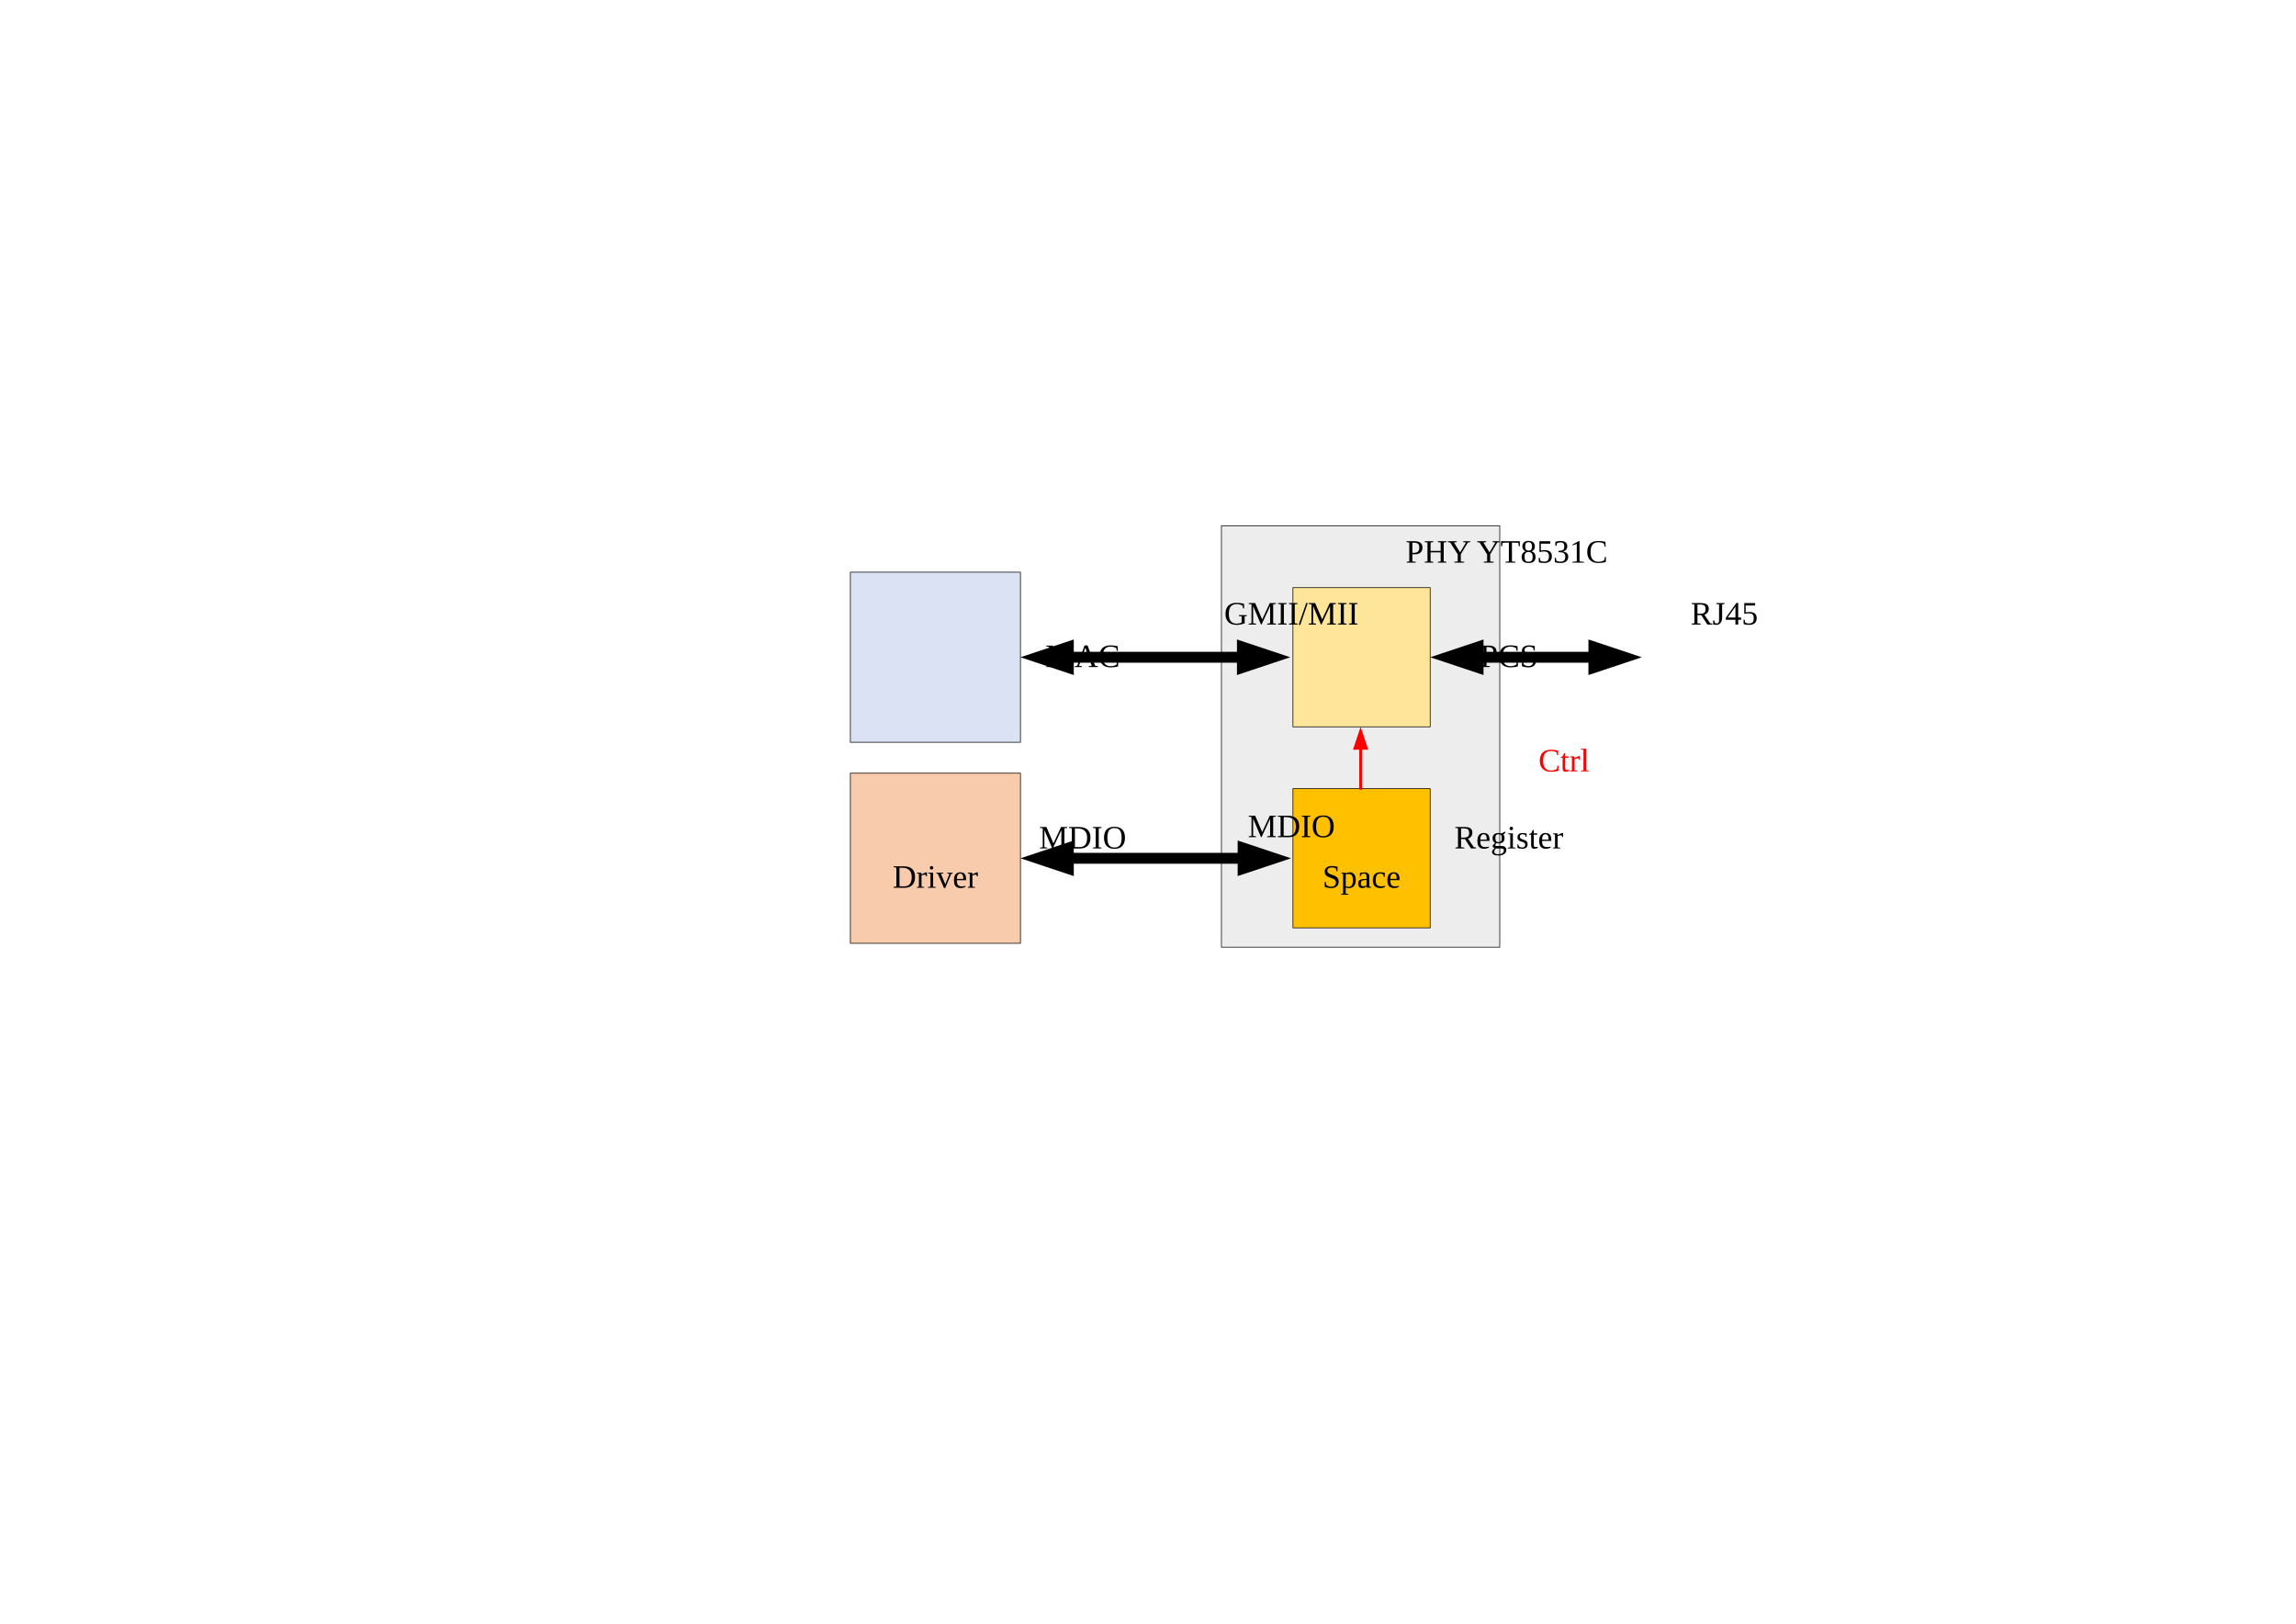
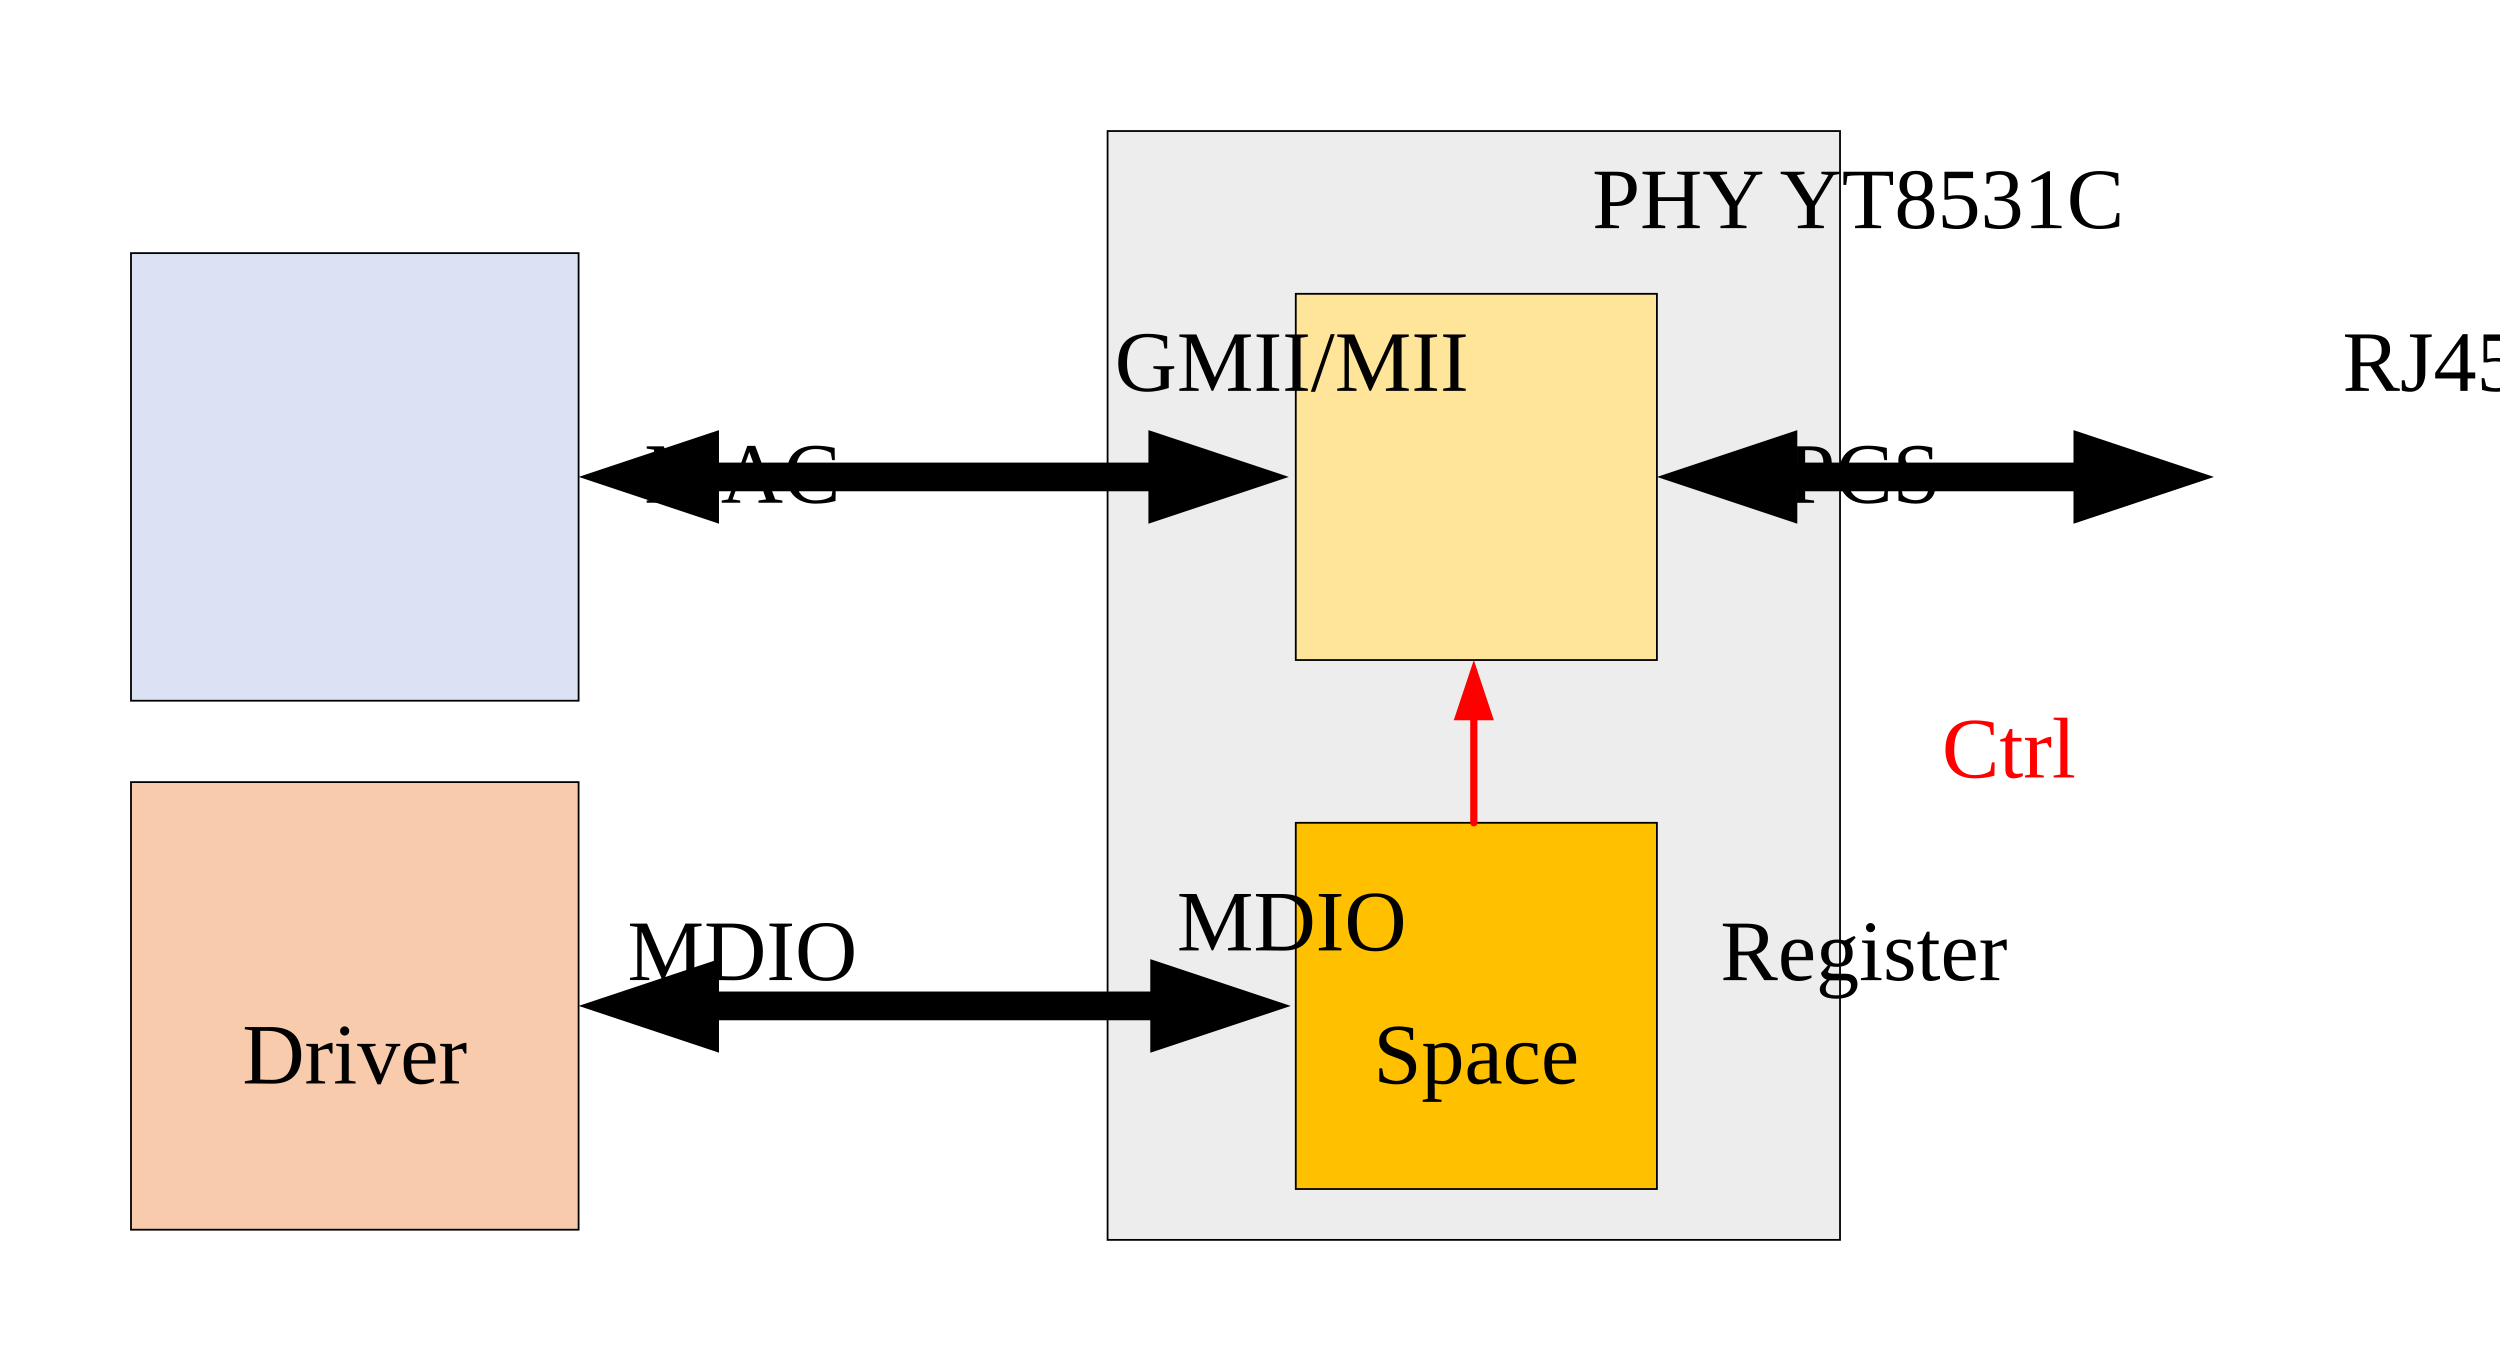
- <svg xmlns="http://www.w3.org/2000/svg" xmlns:ns1="http://schemas.microsoft.com/visio/2003/SVGExtensions/" xmlns:xlink="http://www.w3.org/1999/xlink" width="11.693in" height="8.268in" viewBox="0 0 841.89 595.276" xml:space="preserve" color-interpolation-filters="sRGB" class="st14">
+ <svg xmlns="http://www.w3.org/2000/svg" xmlns:ns1="http://schemas.microsoft.com/visio/2003/SVGExtensions/" xmlns:xlink="http://www.w3.org/1999/xlink" width="4.838in" height="2.653in" viewBox="0 0 348.311 190.988" xml:space="preserve" color-interpolation-filters="sRGB" class="st14">
  <ns1:documentProperties ns1:langID="2052" ns1:metric="true" ns1:viewMarkup="false">
    <ns1:userDefs>
      <ns1:ud ns1:nameU="msvSubprocessMaster" ns1:prompt="" ns1:val="VT4(Rectangle)" />
      <ns1:ud ns1:nameU="msvNoAutoConnect" ns1:val="VT0(1):26" />
    </ns1:userDefs>
  </ns1:documentProperties>
  <style type="text/css">
	
		.st1 {fill:#dae2f3;stroke:#000000;stroke-width:0.25}
		.st2 {fill:none;stroke:none;stroke-width:0.25}
		.st3 {fill:#000000;font-family:Times New Roman;font-size:1em}
		.st4 {fill:#ededed;stroke:#000000;stroke-width:0.25}
		.st5 {fill:#f7cbac;stroke:#000000;stroke-width:0.25}
		.st6 {font-size:1em}
		.st7 {fill:#ffc000;stroke:#000000;stroke-width:0.25}
		.st8 {marker-end:url(#mrkr13-29);marker-start:url(#mrkr13-27);stroke:#000000;stroke-linecap:round;stroke-linejoin:round;stroke-width:4}
		.st9 {fill:#000000;fill-opacity:1;stroke:#000000;stroke-opacity:1;stroke-width:0.613}
		.st10 {fill:#fee599;stroke:#000000;stroke-width:0.25}
		.st11 {marker-end:url(#mrkr13-61);stroke:#ff0000;stroke-linecap:round;stroke-linejoin:round;stroke-width:1}
		.st12 {fill:#ff0000;fill-opacity:1;stroke:#ff0000;stroke-opacity:1;stroke-width:0.357}
		.st13 {fill:#ff0000;font-family:Times New Roman;font-size:1em}
		.st14 {fill:none;fill-rule:evenodd;font-size:12px;overflow:visible;stroke-linecap:square;stroke-miterlimit:3}
	
	</style>
  <defs id="Markers">
    <g id="lend13">
      <path d="M 3 1 L 0 0 L 3 -1 L 3 1 " style="stroke:none" />
    </g>
    <marker id="mrkr13-27" class="st9" ns1:arrowType="13" ns1:arrowSize="2" ns1:setback="4.8" refX="4.8" orient="auto" markerUnits="strokeWidth" overflow="visible">
      <use xlink:href="#lend13" transform="scale(1.63) " />
    </marker>
    <marker id="mrkr13-29" class="st9" ns1:arrowType="13" ns1:arrowSize="2" ns1:setback="4.89" refX="-4.89" orient="auto" markerUnits="strokeWidth" overflow="visible">
      <use xlink:href="#lend13" transform="scale(-1.63,-1.63) " />
    </marker>
    <marker id="mrkr13-61" class="st12" ns1:arrowType="13" ns1:arrowSize="1" ns1:setback="8.4" refX="-8.4" orient="auto" markerUnits="strokeWidth" overflow="visible">
      <use xlink:href="#lend13" transform="scale(-2.8,-2.8) " />
    </marker>
  </defs>
  <g ns1:mID="0" ns1:index="1" ns1:groupContext="foregroundPage">
    <ns1:userDefs>
      <ns1:ud ns1:nameU="msvThemeOrder" ns1:val="VT0(0):26" />
    </ns1:userDefs>
    <ns1:pageProperties ns1:drawingScale="0.0393701" ns1:pageScale="0.0393701" ns1:drawingUnits="24" ns1:shadowOffsetX="8.50394" ns1:shadowOffsetY="-8.50394" />
-     <g id="shape1-1" ns1:mID="1" ns1:groupContext="shape" transform="translate(311.811,-323.15)">
+     <g id="shape1-1" ns1:mID="1" ns1:groupContext="shape" transform="translate(18.25,-93.3681)">
      <ns1:userDefs>
        <ns1:ud ns1:nameU="visVersion" ns1:val="VT0(15):26" />
        <ns1:ud ns1:nameU="visMasterStencil" ns1:prompt="" ns1:val="VT4(Basic_M.vssx)" />
      </ns1:userDefs>
-       <rect x="0" y="532.913" width="62.362" height="62.362" class="st1" />
+       <rect x="0" y="128.626" width="62.362" height="62.362" class="st1" />
    </g>
-     <g id="shape2-3" ns1:mID="2" ns1:groupContext="shape" transform="translate(317.48,-342.992)">
+     <g id="shape2-3" ns1:mID="2" ns1:groupContext="shape" transform="translate(23.9193,-113.211)">
      <ns1:textBlock ns1:margins="rect(4,4,4,4)" ns1:tabSpace="42.5197" />
-       <ns1:textRect cx="25.512" cy="583.937" width="51.03" height="22.677" />
-       <rect x="0" y="572.598" width="51.024" height="22.677" class="st2" />
-       <text x="11.84" y="587.54" class="st3" ns1:langID="2052">
+       <ns1:textRect cx="25.512" cy="179.65" width="51.03" height="22.677" />
+       <rect x="0" y="168.311" width="51.024" height="22.677" class="st2" />
+       <text x="11.84" y="183.25" class="st3" ns1:langID="2052">
        <ns1:paragraph ns1:horizAlign="1" />
        <ns1:tabList />MAC</text>
    </g>
-     <g id="shape3-6" ns1:mID="3" ns1:groupContext="shape" transform="translate(447.874,-248.031)">
+     <g id="shape3-6" ns1:mID="3" ns1:groupContext="shape" transform="translate(154.313,-18.25)">
      <ns1:userDefs>
        <ns1:ud ns1:nameU="visVersion" ns1:val="VT0(15):26" />
        <ns1:ud ns1:nameU="visMasterStencil" ns1:prompt="" ns1:val="VT4(Basic_M.vssx)" />
      </ns1:userDefs>
-       <rect x="0" y="440.787" width="102.047" height="154.488" class="st4" />
+       <rect x="0" y="36.5" width="102.047" height="154.488" class="st4" />
    </g>
-     <g id="shape4-8" ns1:mID="4" ns1:groupContext="shape" transform="translate(453.543,-382.677)">
+     <g id="shape4-8" ns1:mID="4" ns1:groupContext="shape" transform="translate(159.982,-152.896)">
      <ns1:textBlock ns1:margins="rect(4,4,4,4)" ns1:tabSpace="42.5197" />
-       <ns1:textRect cx="45.354" cy="585.354" width="90.71" height="19.843" />
-       <rect x="0" y="575.433" width="90.709" height="19.843" class="st2" />
-       <text x="7.85" y="588.95" class="st3" ns1:langID="2052">
+       <ns1:textRect cx="45.354" cy="181.067" width="90.71" height="19.843" />
+       <rect x="0" y="171.146" width="90.709" height="19.843" class="st2" />
+       <text x="7.85" y="184.67" class="st3" ns1:langID="2052">
        <ns1:paragraph ns1:horizAlign="1" />
        <ns1:tabList />PHY YT8531C</text>
    </g>
-     <g id="shape7-11" ns1:mID="7" ns1:groupContext="shape" transform="translate(311.811,-249.449)">
+     <g id="shape7-11" ns1:mID="7" ns1:groupContext="shape" transform="translate(18.25,-19.6673)">
      <ns1:userDefs>
        <ns1:ud ns1:nameU="visVersion" ns1:val="VT0(15):26" />
        <ns1:ud ns1:nameU="visMasterStencil" ns1:prompt="" ns1:val="VT4(Basic_M.vssx)" />
      </ns1:userDefs>
-       <rect x="0" y="532.913" width="62.362" height="62.362" class="st5" />
+       <rect x="0" y="128.626" width="62.362" height="62.362" class="st5" />
    </g>
-     <g id="shape8-13" ns1:mID="8" ns1:groupContext="shape" transform="translate(317.48,-269.291)">
+     <g id="shape8-13" ns1:mID="8" ns1:groupContext="shape" transform="translate(23.9193,-39.5098)">
      <ns1:textBlock ns1:margins="rect(4,4,4,4)" ns1:tabSpace="42.5197" />
-       <ns1:textRect cx="25.512" cy="583.937" width="51.03" height="22.677" />
-       <rect x="0" y="572.598" width="51.024" height="22.677" class="st2" />
-       <text x="9.51" y="580.34" class="st3" ns1:langID="2052">
+       <ns1:textRect cx="25.512" cy="179.65" width="51.03" height="22.677" />
+       <rect x="0" y="168.311" width="51.024" height="22.677" class="st2" />
+       <text x="9.51" y="176.05" class="st3" ns1:langID="2052">
        <ns1:paragraph ns1:horizAlign="1" />
        <ns1:tabList />MDIO <tspan x="9.85" dy="1.2em" class="st6">Driver</tspan>
      </text>
    </g>
-     <g id="shape9-17" ns1:mID="9" ns1:groupContext="shape" transform="translate(474.094,-255.118)">
+     <g id="shape9-17" ns1:mID="9" ns1:groupContext="shape" transform="translate(180.533,-25.3366)">
      <ns1:textBlock ns1:margins="rect(4,4,4,4)" ns1:tabSpace="42.5197" />
-       <ns1:textRect cx="25.157" cy="569.764" width="50.32" height="51.024" />
-       <rect x="0" y="544.252" width="50.315" height="51.024" class="st7" />
-       <text x="5.16" y="566.16" class="st3" ns1:langID="2052">
+       <ns1:textRect cx="25.157" cy="165.476" width="50.32" height="51.024" />
+       <rect x="0" y="139.965" width="50.315" height="51.024" class="st7" />
+       <text x="5.16" y="161.88" class="st3" ns1:langID="2052">
        <ns1:paragraph ns1:horizAlign="1" />
        <ns1:tabList />Register <tspan x="10.83" dy="1.2em" class="st6">Space</tspan>
      </text>
    </g>
-     <g id="shape11-21" ns1:mID="11" ns1:groupContext="shape" transform="translate(374.173,-280.63)">
-       <path d="M19.2 595.28 L19.56 595.28 L79.65 595.28" class="st8" />
+     <g id="shape11-21" ns1:mID="11" ns1:groupContext="shape" transform="translate(80.6122,-50.8484)">
+       <path d="M19.2 190.99 L19.56 190.99 L79.65 190.99" class="st8" />
    </g>
-     <g id="shape12-30" ns1:mID="12" ns1:groupContext="shape" transform="translate(474.094,-328.819)">
+     <g id="shape12-30" ns1:mID="12" ns1:groupContext="shape" transform="translate(180.533,-99.0374)">
      <ns1:textBlock ns1:margins="rect(4,4,4,4)" ns1:tabSpace="42.5197" />
-       <ns1:textRect cx="25.157" cy="569.764" width="50.32" height="51.024" />
-       <rect x="0" y="544.252" width="50.315" height="51.024" class="st10" />
-       <text x="14.48" y="573.36" class="st3" ns1:langID="2052">
+       <ns1:textRect cx="25.157" cy="165.476" width="50.32" height="51.024" />
+       <rect x="0" y="139.965" width="50.315" height="51.024" class="st10" />
+       <text x="14.48" y="169.08" class="st3" ns1:langID="2052">
        <ns1:paragraph ns1:horizAlign="1" />
        <ns1:tabList />PCS</text>
    </g>
-     <g id="shape14-33" ns1:mID="14" ns1:groupContext="shape" transform="translate(524.409,-354.331)">
-       <path d="M19.2 595.28 L19.56 595.28 L58.04 595.28" class="st8" />
+     <g id="shape14-33" ns1:mID="14" ns1:groupContext="shape" transform="translate(230.848,-124.549)">
+       <path d="M19.2 190.99 L19.56 190.99 L58.04 190.99" class="st8" />
    </g>
-     <g id="shape15-40" ns1:mID="15" ns1:groupContext="shape" transform="translate(374.173,-354.331)">
-       <path d="M19.2 595.28 L19.56 595.28 L79.39 595.28" class="st8" />
+     <g id="shape15-40" ns1:mID="15" ns1:groupContext="shape" transform="translate(80.6122,-124.549)">
+       <path d="M19.2 190.99 L19.56 190.99 L79.39 190.99" class="st8" />
    </g>
-     <g id="shape16-47" ns1:mID="16" ns1:groupContext="shape" transform="translate(532.913,-360)">
+     <g id="shape16-47" ns1:mID="16" ns1:groupContext="shape" transform="translate(239.352,-130.219)">
      <ns1:textBlock ns1:margins="rect(4,4,4,4)" ns1:tabSpace="42.5197" />
-       <ns1:textRect cx="45.354" cy="585.354" width="90.71" height="19.843" />
-       <rect x="0" y="575.433" width="90.709" height="19.843" class="st2" />
-       <text x="33.02" y="588.95" class="st3" ns1:langID="2052">
+       <ns1:textRect cx="45.354" cy="181.067" width="90.71" height="19.843" />
+       <rect x="0" y="171.146" width="90.709" height="19.843" class="st2" />
+       <text x="33.02" y="184.67" class="st3" ns1:langID="2052">
        <ns1:paragraph ns1:horizAlign="1" />
        <ns1:tabList />RJ45</text>
    </g>
-     <g id="shape17-50" ns1:mID="17" ns1:groupContext="shape" transform="translate(374.173,-360)">
+     <g id="shape17-50" ns1:mID="17" ns1:groupContext="shape" transform="translate(80.6122,-130.219)">
      <ns1:textBlock ns1:margins="rect(4,4,4,4)" ns1:tabSpace="42.5197" />
-       <ns1:textRect cx="45.354" cy="585.354" width="90.71" height="19.843" />
-       <rect x="0" y="575.433" width="90.709" height="19.843" class="st2" />
-       <text x="20.69" y="588.95" class="st3" ns1:langID="2052">
+       <ns1:textRect cx="45.354" cy="181.067" width="90.71" height="19.843" />
+       <rect x="0" y="171.146" width="90.709" height="19.843" class="st2" />
+       <text x="20.69" y="184.67" class="st3" ns1:langID="2052">
        <ns1:paragraph ns1:horizAlign="1" />
        <ns1:tabList />GMII/MII</text>
    </g>
-     <g id="shape18-53" ns1:mID="18" ns1:groupContext="shape" transform="translate(374.173,-282.047)">
+     <g id="shape18-53" ns1:mID="18" ns1:groupContext="shape" transform="translate(80.6122,-52.2657)">
      <ns1:textBlock ns1:margins="rect(4,4,4,4)" ns1:tabSpace="42.5197" />
-       <ns1:textRect cx="45.354" cy="585.354" width="90.71" height="19.843" />
-       <rect x="0" y="575.433" width="90.709" height="19.843" class="st2" />
-       <text x="29.36" y="588.95" class="st3" ns1:langID="2052">
+       <ns1:textRect cx="45.354" cy="181.067" width="90.71" height="19.843" />
+       <rect x="0" y="171.146" width="90.709" height="19.843" class="st2" />
+       <text x="29.36" y="184.67" class="st3" ns1:langID="2052">
        <ns1:paragraph ns1:horizAlign="1" />
        <ns1:tabList />MDIO</text>
    </g>
-     <g id="shape19-56" ns1:mID="19" ns1:groupContext="shape" transform="translate(-96.3779,289.134) rotate(-90)">
-       <path d="M0 595.28 L14.28 595.28" class="st11" />
+     <g id="shape19-56" ns1:mID="19" ns1:groupContext="shape" transform="translate(14.3484,114.628) rotate(-90)">
+       <path d="M0 190.99 L14.28 190.99" class="st11" />
    </g>
-     <g id="shape20-62" ns1:mID="20" ns1:groupContext="shape" transform="translate(474.094,-306.142)">
+     <g id="shape20-62" ns1:mID="20" ns1:groupContext="shape" transform="translate(180.533,-76.3602)">
      <ns1:textBlock ns1:margins="rect(4,4,4,4)" ns1:tabSpace="42.5197" />
-       <ns1:textRect cx="45.354" cy="585.354" width="90.71" height="19.843" />
-       <rect x="0" y="575.433" width="90.709" height="19.843" class="st2" />
-       <text x="36.02" y="588.95" class="st13" ns1:langID="2052">
+       <ns1:textRect cx="45.354" cy="181.067" width="90.71" height="19.843" />
+       <rect x="0" y="171.146" width="90.709" height="19.843" class="st2" />
+       <text x="36.02" y="184.67" class="st13" ns1:langID="2052">
        <ns1:paragraph ns1:horizAlign="1" />
        <ns1:tabList />Ctrl</text>
    </g>
  </g>
</svg>
